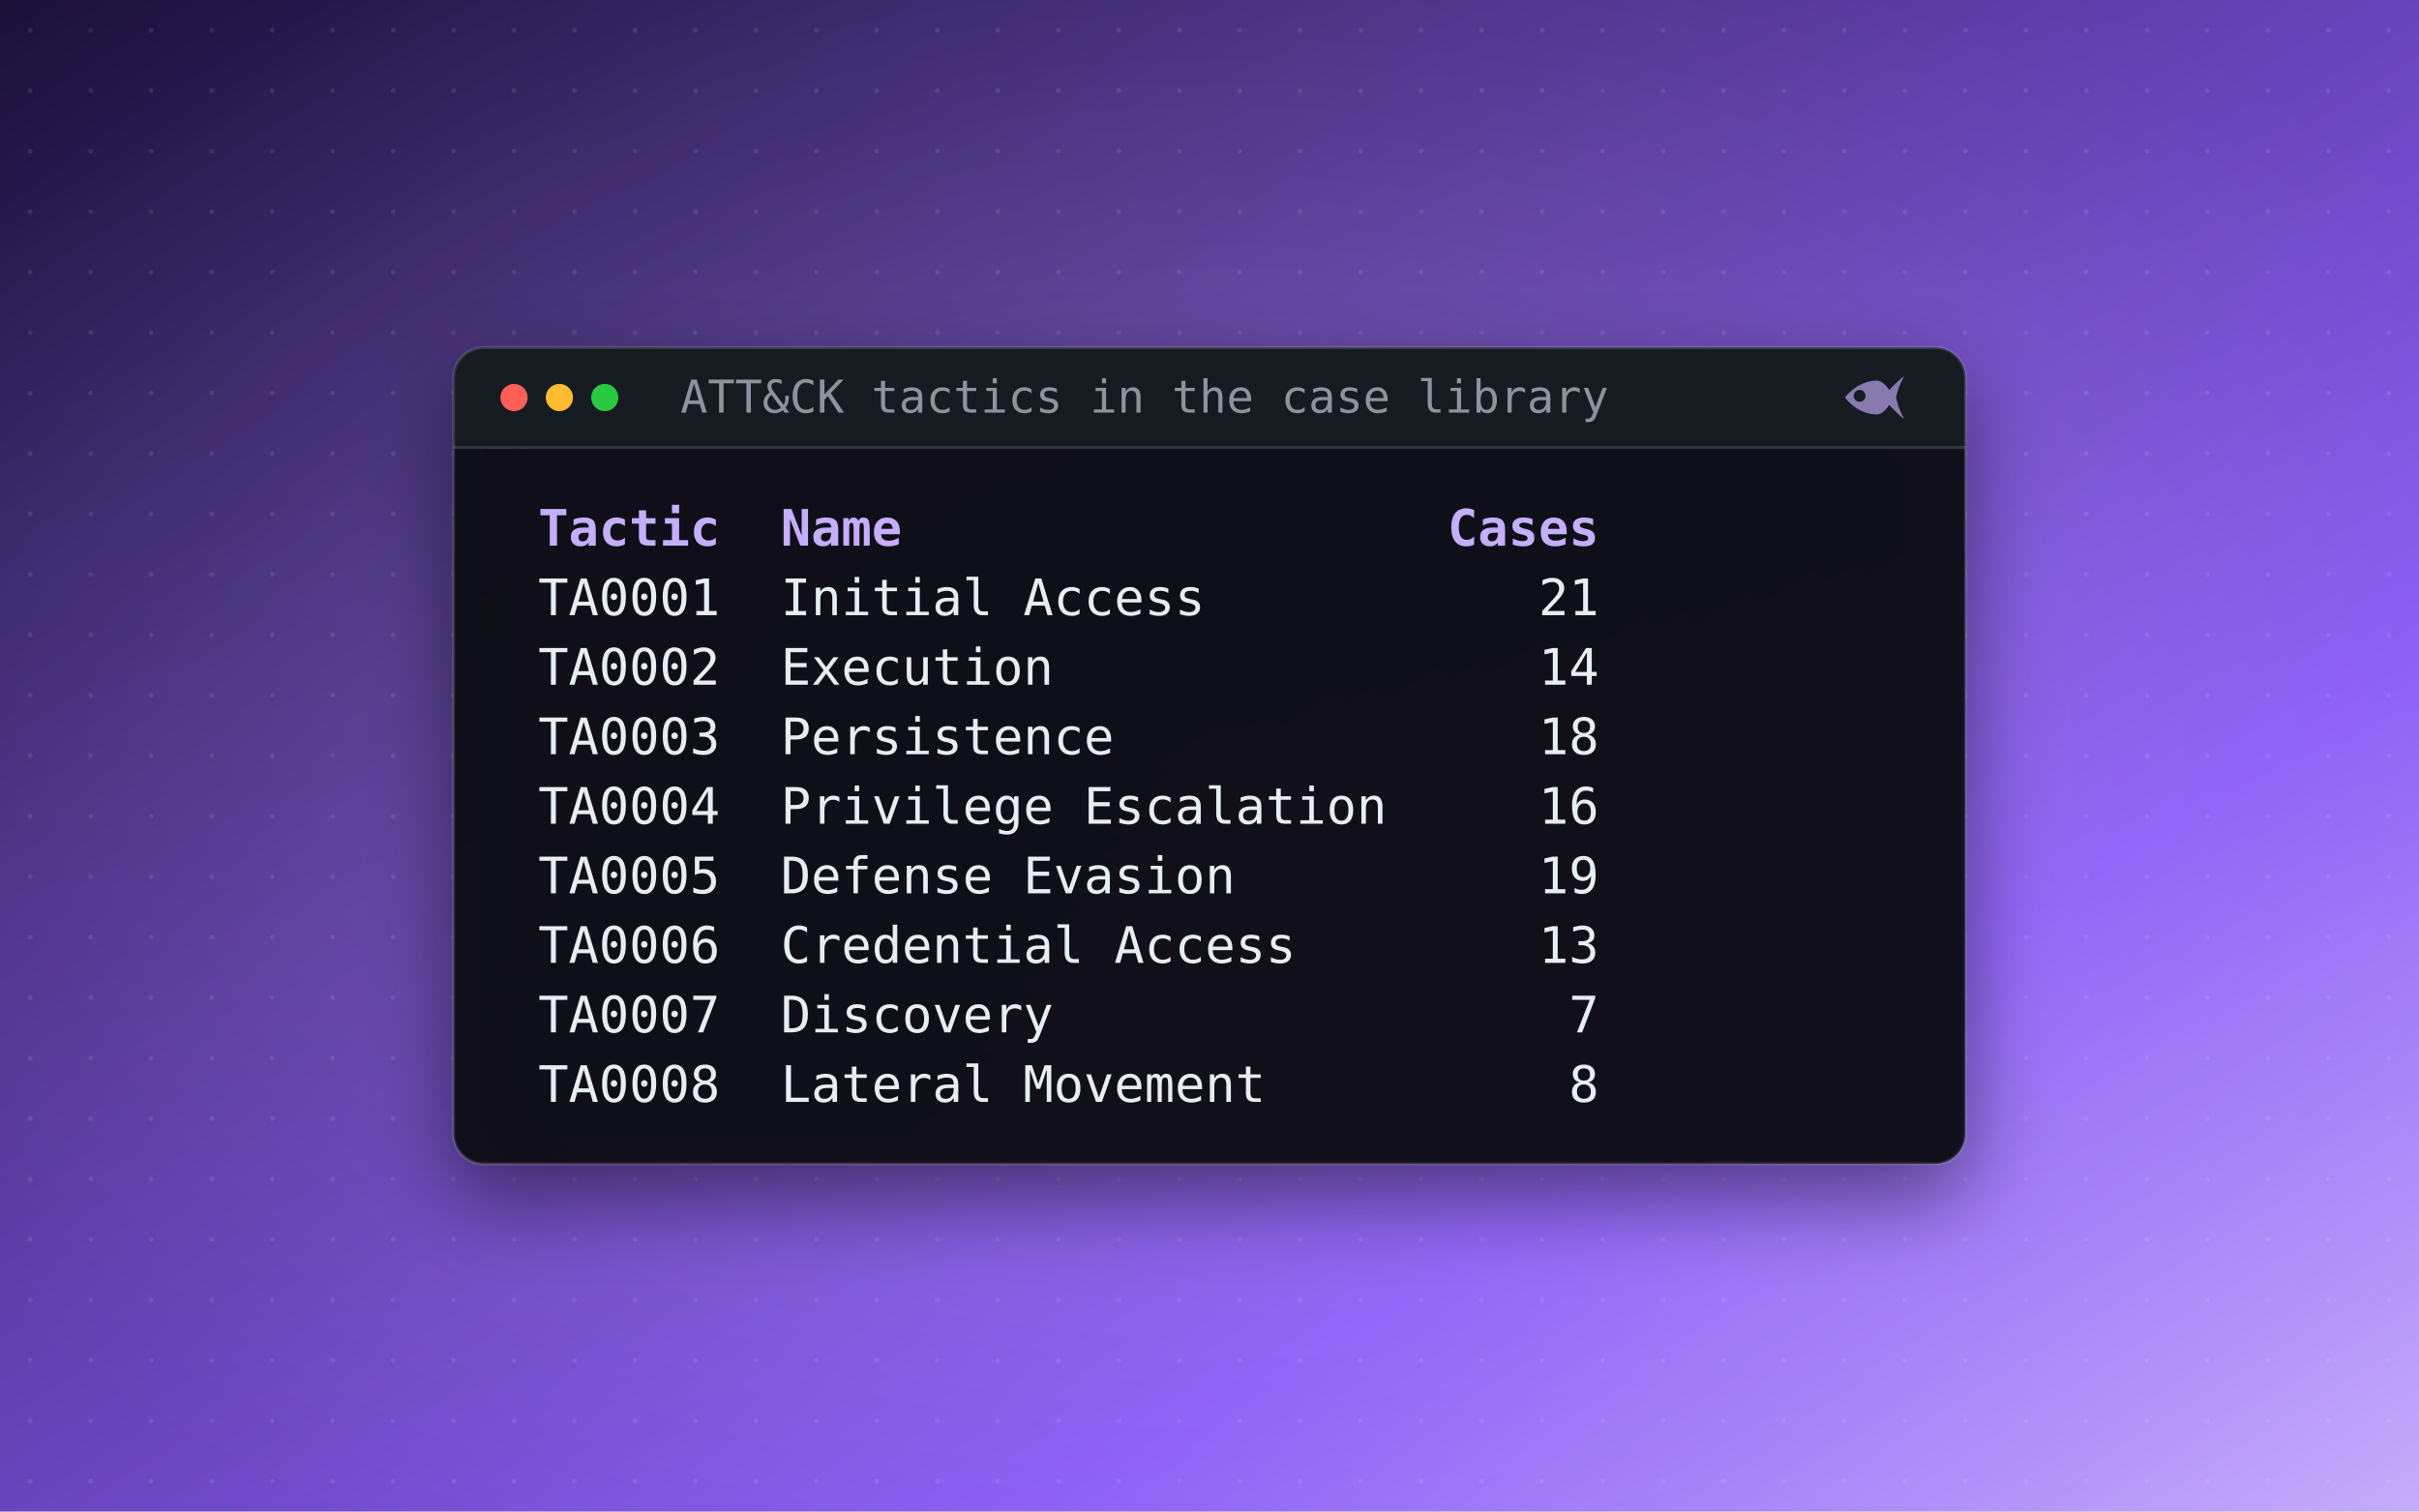
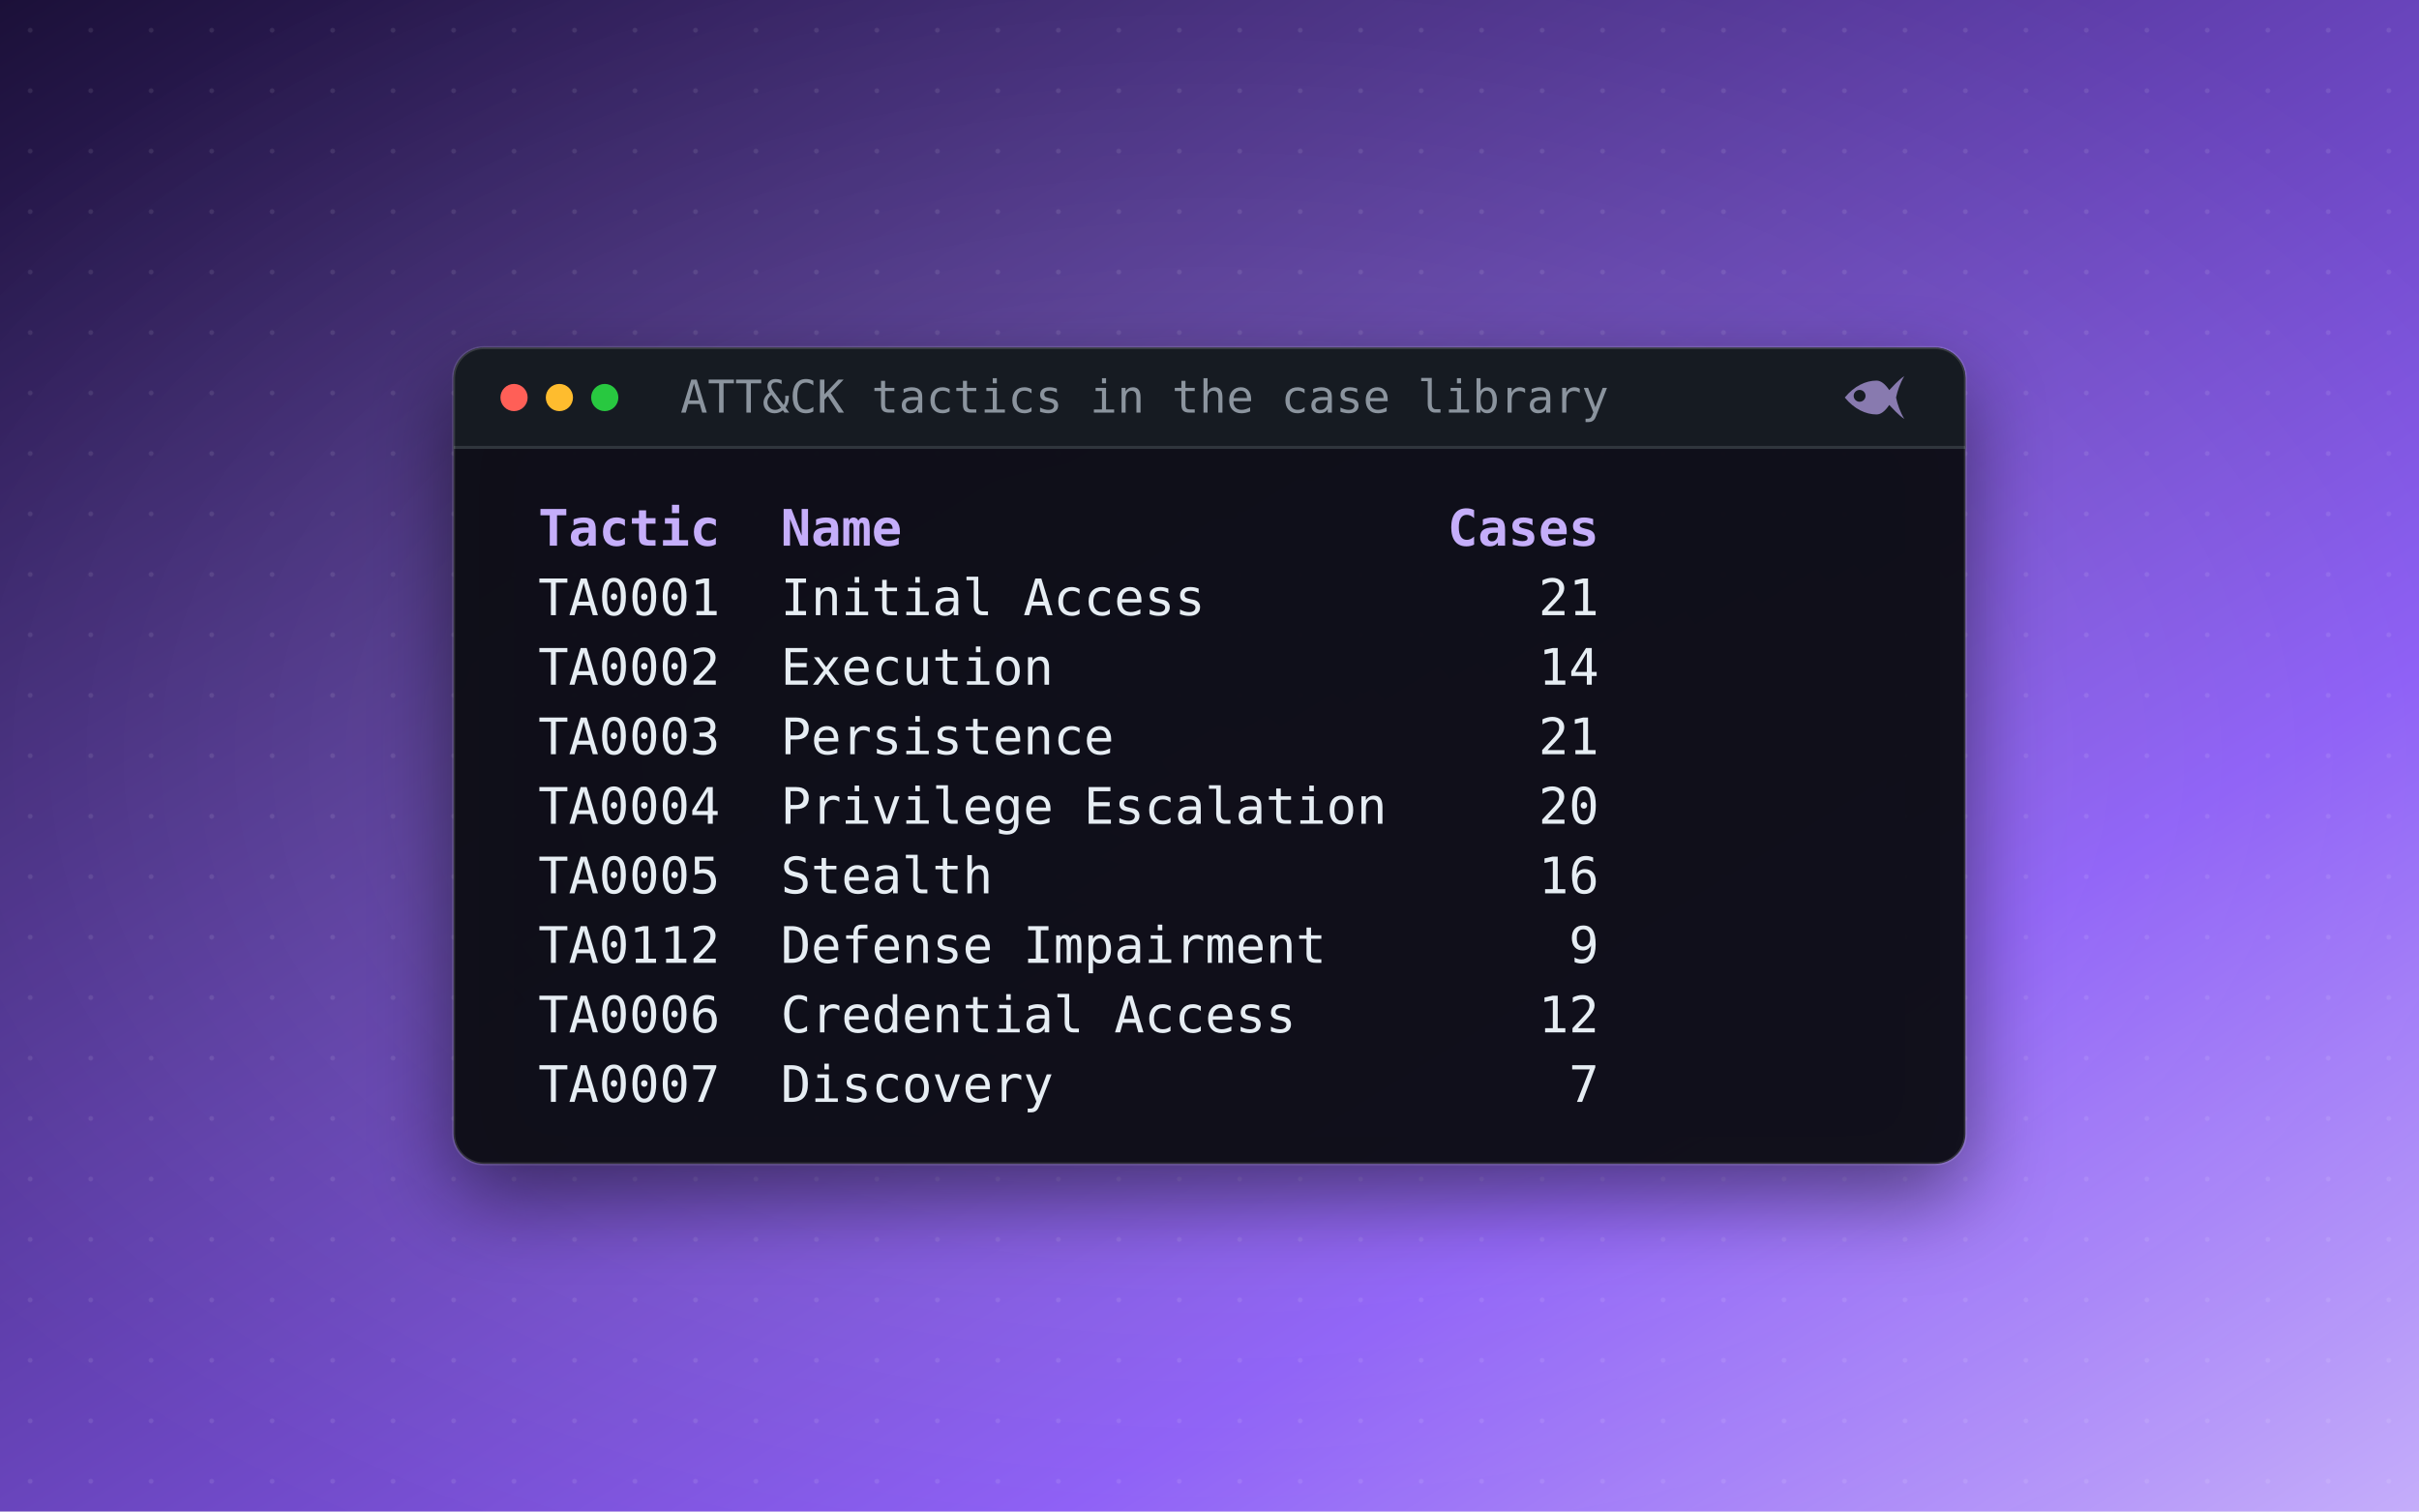
<svg xmlns="http://www.w3.org/2000/svg" viewBox="0 0 1600 1000" width="1600" height="1000" role="img" aria-label="ATT&amp;CK tactics in the case library output">
  <defs>
    <linearGradient id="g" x1="0" y1="0" x2="1" y2="1">
      <stop offset="0" stop-color="#1b1038" />
      <stop offset="0.72" stop-color="#8b5cf6" />
      <stop offset="1" stop-color="#c5aefa" />
    </linearGradient>
    <radialGradient id="glow" cx="0.5" cy="0.5" r="0.62">
      <stop offset="0" stop-color="#ffffff" stop-opacity="0.16" />
      <stop offset="1" stop-color="#ffffff" stop-opacity="0" />
    </radialGradient>
    <pattern id="dots" width="40" height="40" patternUnits="userSpaceOnUse">
      <circle cx="20" cy="20" r="1.6" fill="#ffffff" fill-opacity="0.09" />
    </pattern>
    <filter id="sh" x="-10%" y="-20%" width="120%" height="150%">
      <feDropShadow dx="0" dy="22" stdDeviation="28" flood-color="#000000" flood-opacity="0.5" />
    </filter>
  </defs>
  <rect width="1600" height="1000" fill="url(#g)" />
  <rect width="1600" height="1000" fill="url(#dots)" />
  <rect width="1600" height="1000" fill="url(#glow)" />
  <rect x="300.0" y="230.0" width="1000.0" height="540.0" rx="20" fill="#0d1117" fill-opacity="0.96" filter="url(#sh)" />
  <path d="M300.0 296.0V250.0a20 20 0 0 1 20 -20H1280.0a20 20 0 0 1 20 20V296.0Z" fill="#161b22" />
  <line x1="300.0" y1="296.0" x2="1300.0" y2="296.0" stroke="#30363d" stroke-width="2" />
  <rect x="300.0" y="230.0" width="1000.0" height="540.0" rx="20" fill="none" stroke="#ffffff" stroke-opacity="0.14" stroke-width="2" />
  <circle cx="340.0" cy="263.0" r="9" fill="#ff5f57" />
  <circle cx="370.0" cy="263.0" r="9" fill="#febc2e" />
  <circle cx="400.0" cy="263.0" r="9" fill="#28c840" />
  <g transform="translate(1216.0,240.6) scale(0.7)" opacity="0.65">
    <path fill-rule="evenodd" d="M6 32c9-11 20-16 30-16C40 16 44 19 48 25C51 22 56.5 15.5 62.25 11.75C58.38 18.12 55.69 25.81 54.44 32C55.69 38.19 58.38 45.88 62.25 52.25C56.5 48.5 51 42 48 39C44 45 40 48 36 48c-10 0-21-5-30-16z M20 24.8a5.6 5.6 0 1 0 0 11.2 5.6 5.6 0 1 0 0-11.2z" fill="#c5aefa" />
  </g>
  <g font-family="ui-monospace, SFMono-Regular, Menlo, Consolas, 'DejaVu Sans Mono', monospace">
    <text x="450.0" y="273.0" font-size="30" fill="#8b949e" xml:space="preserve">ATT&amp;CK tactics in the case library</text>
    <g font-size="33.3">
      <text x="356.0" y="361.0" fill="#c5aefa" font-weight="700" xml:space="preserve">Tactic  Name                  Cases</text>
      <text x="356.0" y="407.0" fill="#e6edf3" xml:space="preserve">TA0001  Initial Access           21</text>
      <text x="356.0" y="453.0" fill="#e6edf3" xml:space="preserve">TA0002  Execution                14</text>
-       <text x="356.0" y="499.0" fill="#e6edf3" xml:space="preserve">TA0003  Persistence              18</text>
-       <text x="356.0" y="545.0" fill="#e6edf3" xml:space="preserve">TA0004  Privilege Escalation     16</text>
-       <text x="356.0" y="591.0" fill="#e6edf3" xml:space="preserve">TA0005  Defense Evasion          19</text>
-       <text x="356.0" y="637.0" fill="#e6edf3" xml:space="preserve">TA0006  Credential Access        13</text>
-       <text x="356.0" y="683.0" fill="#e6edf3" xml:space="preserve">TA0007  Discovery                 7</text>
-       <text x="356.0" y="729.0" fill="#e6edf3" xml:space="preserve">TA0008  Lateral Movement          8</text>
+       <text x="356.0" y="499.0" fill="#e6edf3" xml:space="preserve">TA0003  Persistence              21</text>
+       <text x="356.0" y="545.0" fill="#e6edf3" xml:space="preserve">TA0004  Privilege Escalation     20</text>
+       <text x="356.0" y="591.0" fill="#e6edf3" xml:space="preserve">TA0005  Stealth                  16</text>
+       <text x="356.0" y="637.0" fill="#e6edf3" xml:space="preserve">TA0112  Defense Impairment        9</text>
+       <text x="356.0" y="683.0" fill="#e6edf3" xml:space="preserve">TA0006  Credential Access        12</text>
+       <text x="356.0" y="729.0" fill="#e6edf3" xml:space="preserve">TA0007  Discovery                 7</text>
    </g>
  </g>
</svg>
